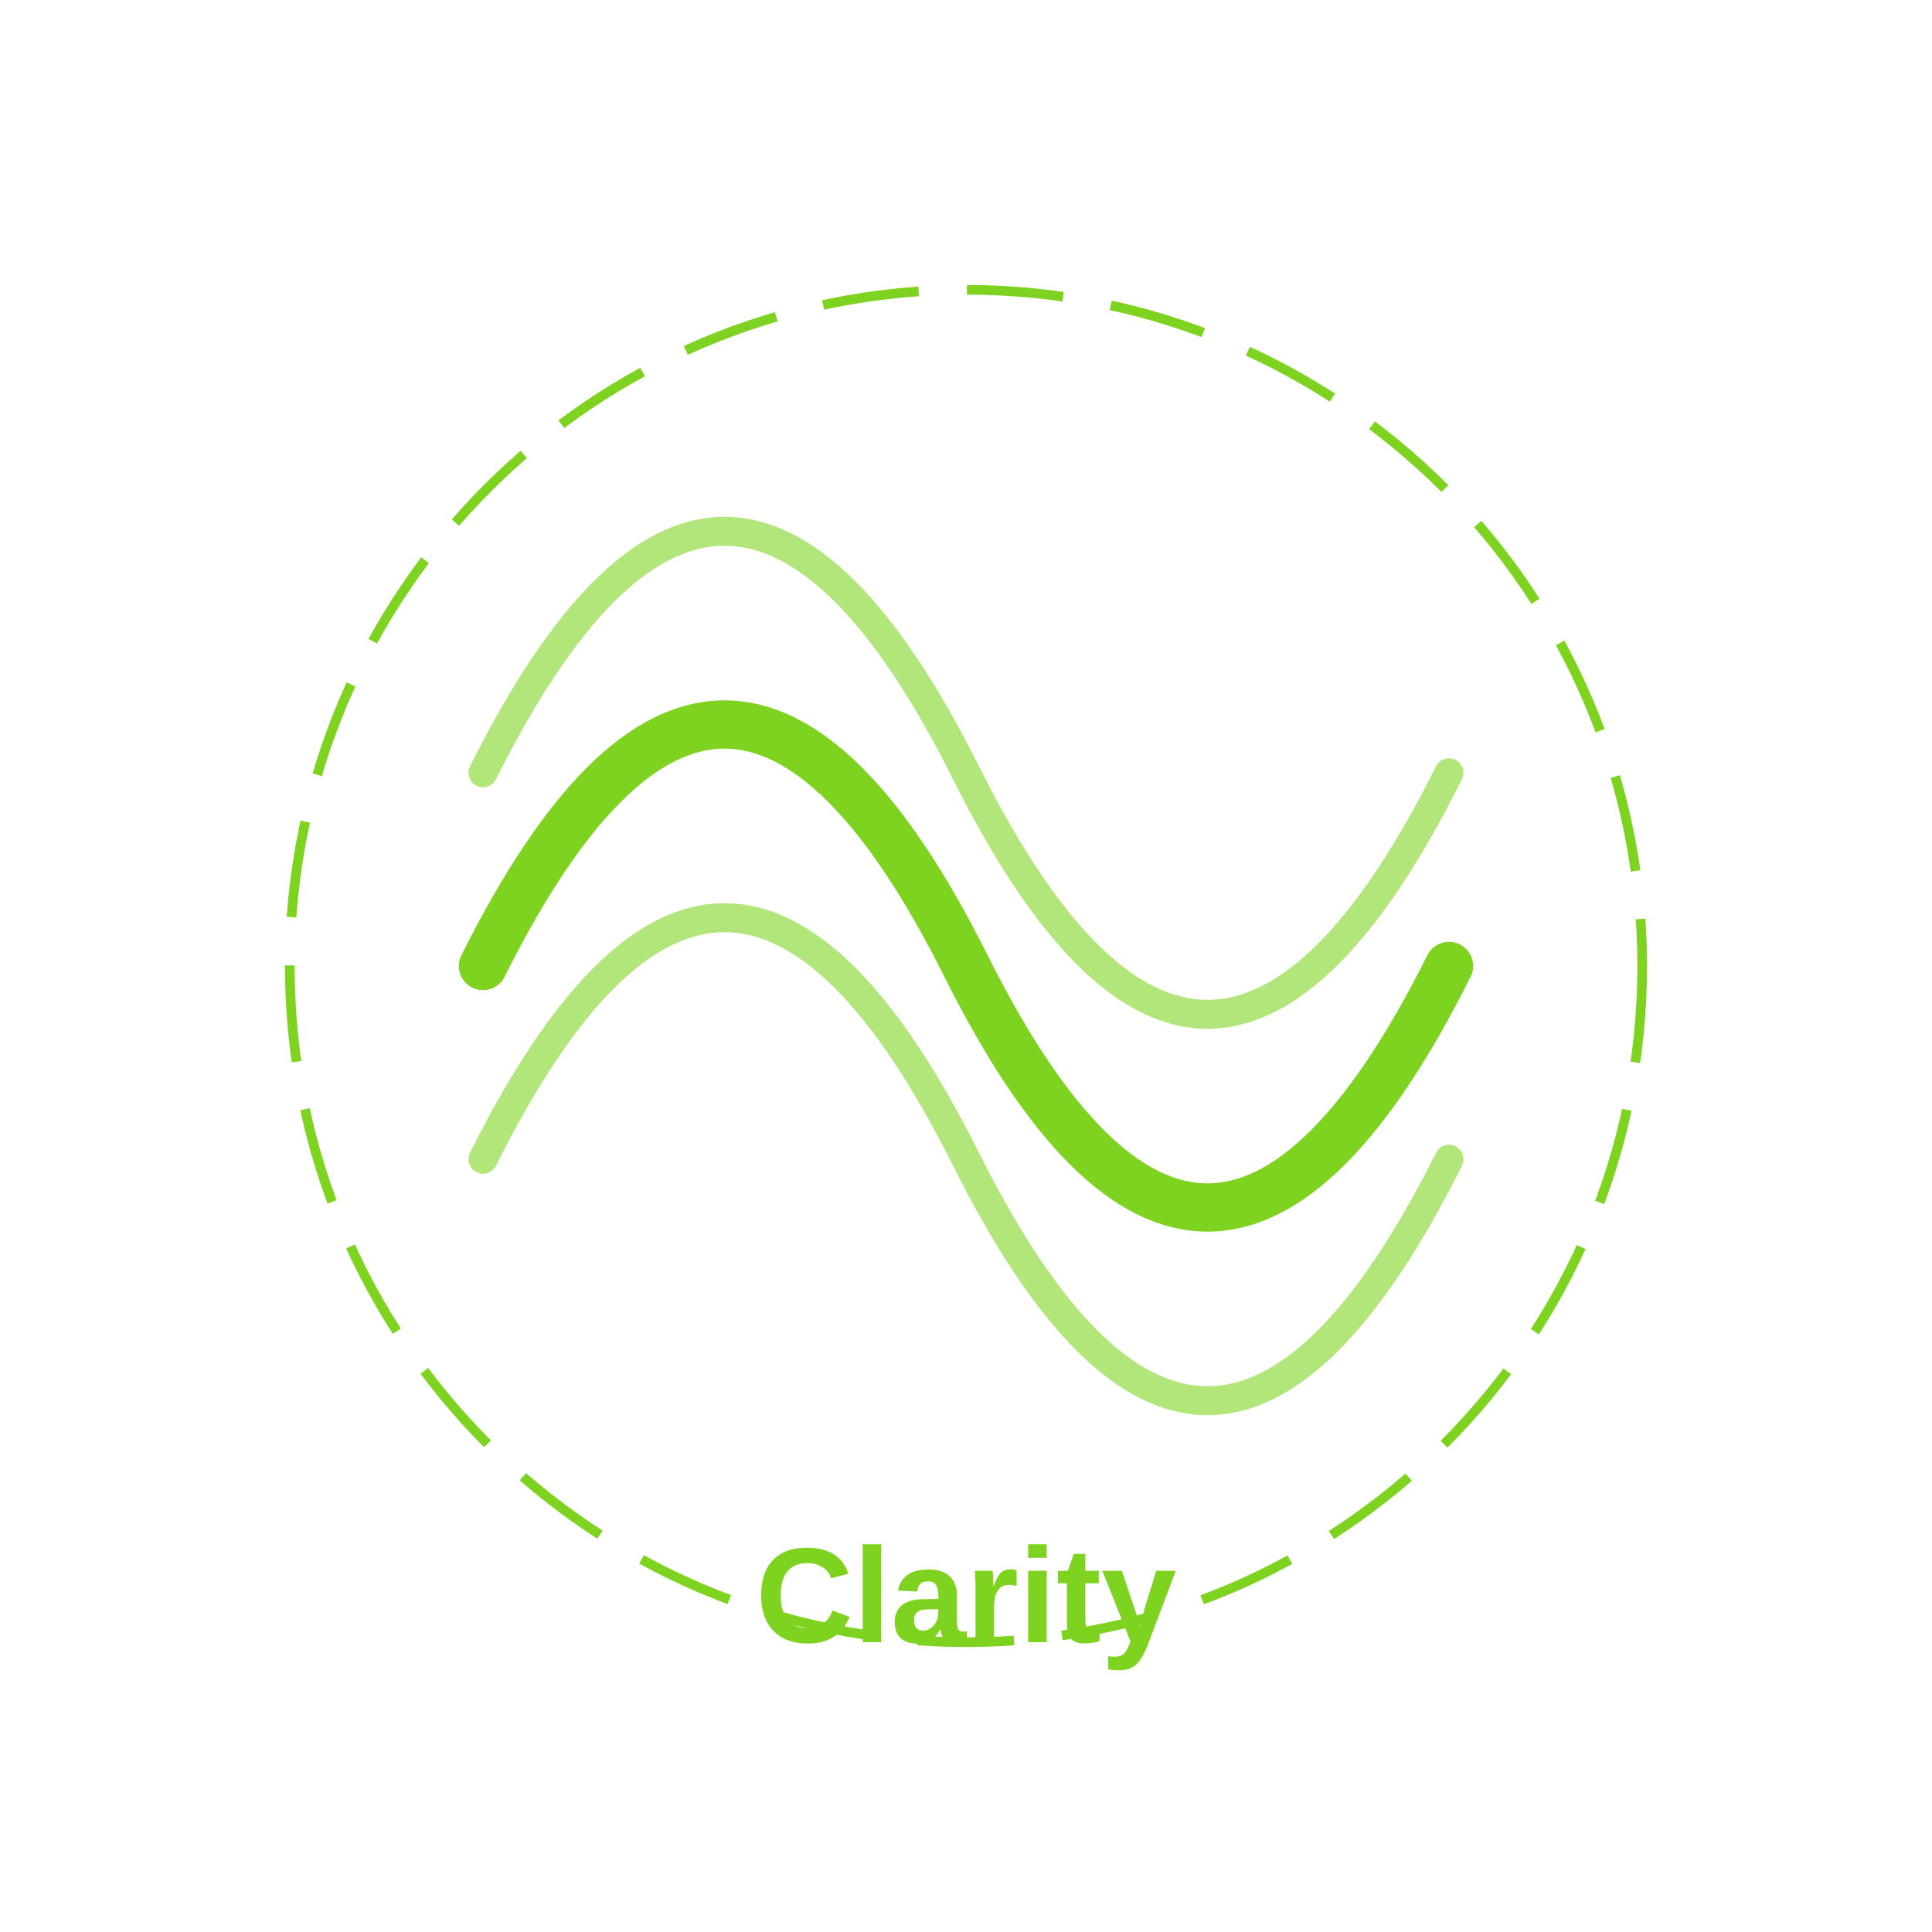
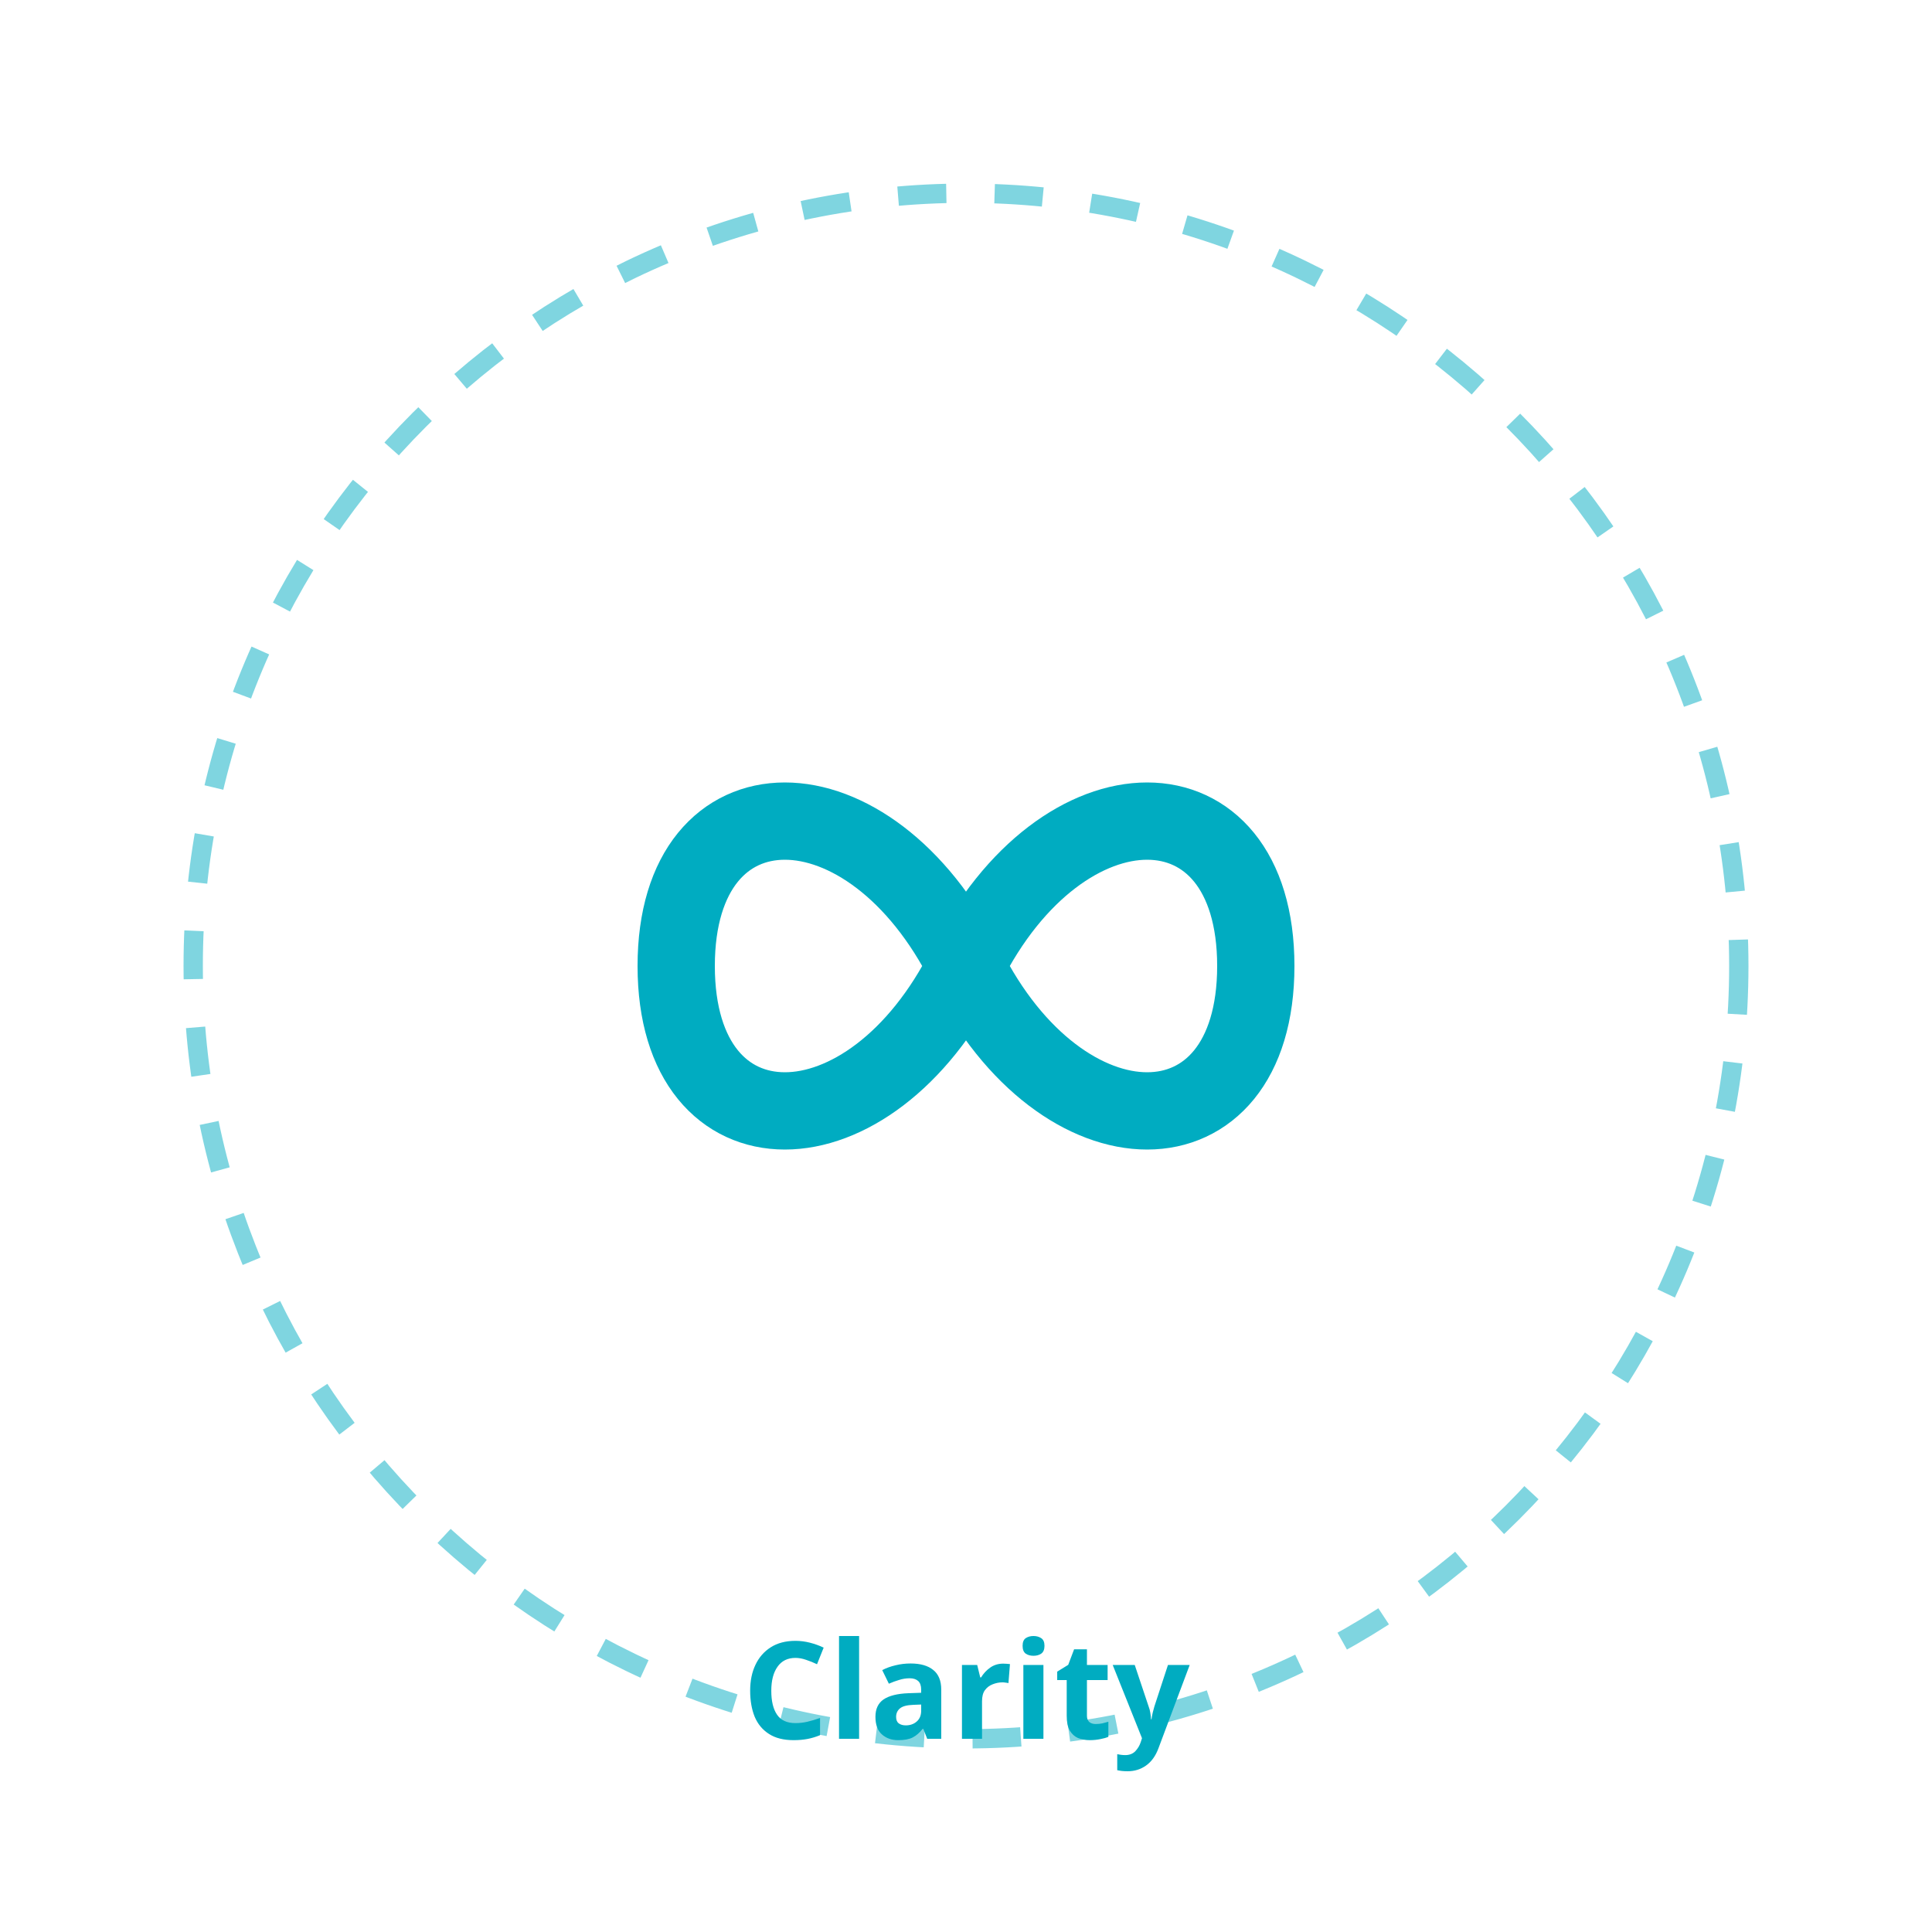
<svg xmlns="http://www.w3.org/2000/svg" id="logo-24" width="200" height="200" viewBox="0 0 200 200">
-   <path d="M50 100 Q75 50 100 100 T150 100" fill="none" stroke="#7ED321" stroke-width="5" stroke-linecap="round" />
-   <path d="M50 120 Q75 70 100 120 T150 120" fill="none" stroke="#7ED321" stroke-width="3" opacity="0.6" stroke-linecap="round" />
-   <path d="M50 80 Q75 30 100 80 T150 80" fill="none" stroke="#7ED321" stroke-width="3" opacity="0.6" stroke-linecap="round" />
-   <circle cx="100" cy="100" r="70" fill="none" stroke="#7ED321" stroke-width="1" stroke-dasharray="10 5" />
-   <text x="100" y="170" font-family="Arial" font-size="14" text-anchor="middle" font-weight="bold" fill="#7ED321">Clarity</text>
+   <path d="M70 100 C70 80 90 80 100 100 C110 120 130 120 130 100 C130 80 110 80 100 100 C90 120 70 120 70 100" fill="none" stroke="#00ACC1" stroke-width="8" stroke-linecap="round" />
+   <circle cx="100" cy="100" r="80" fill="none" stroke="#00ACC1" stroke-width="2" stroke-dasharray="5 5" opacity="0.5" />
+   <text x="100" y="180" font-family="Verdana" font-size="14" text-anchor="middle" font-weight="bold" fill="#00ACC1">Clarity</text>
</svg>
